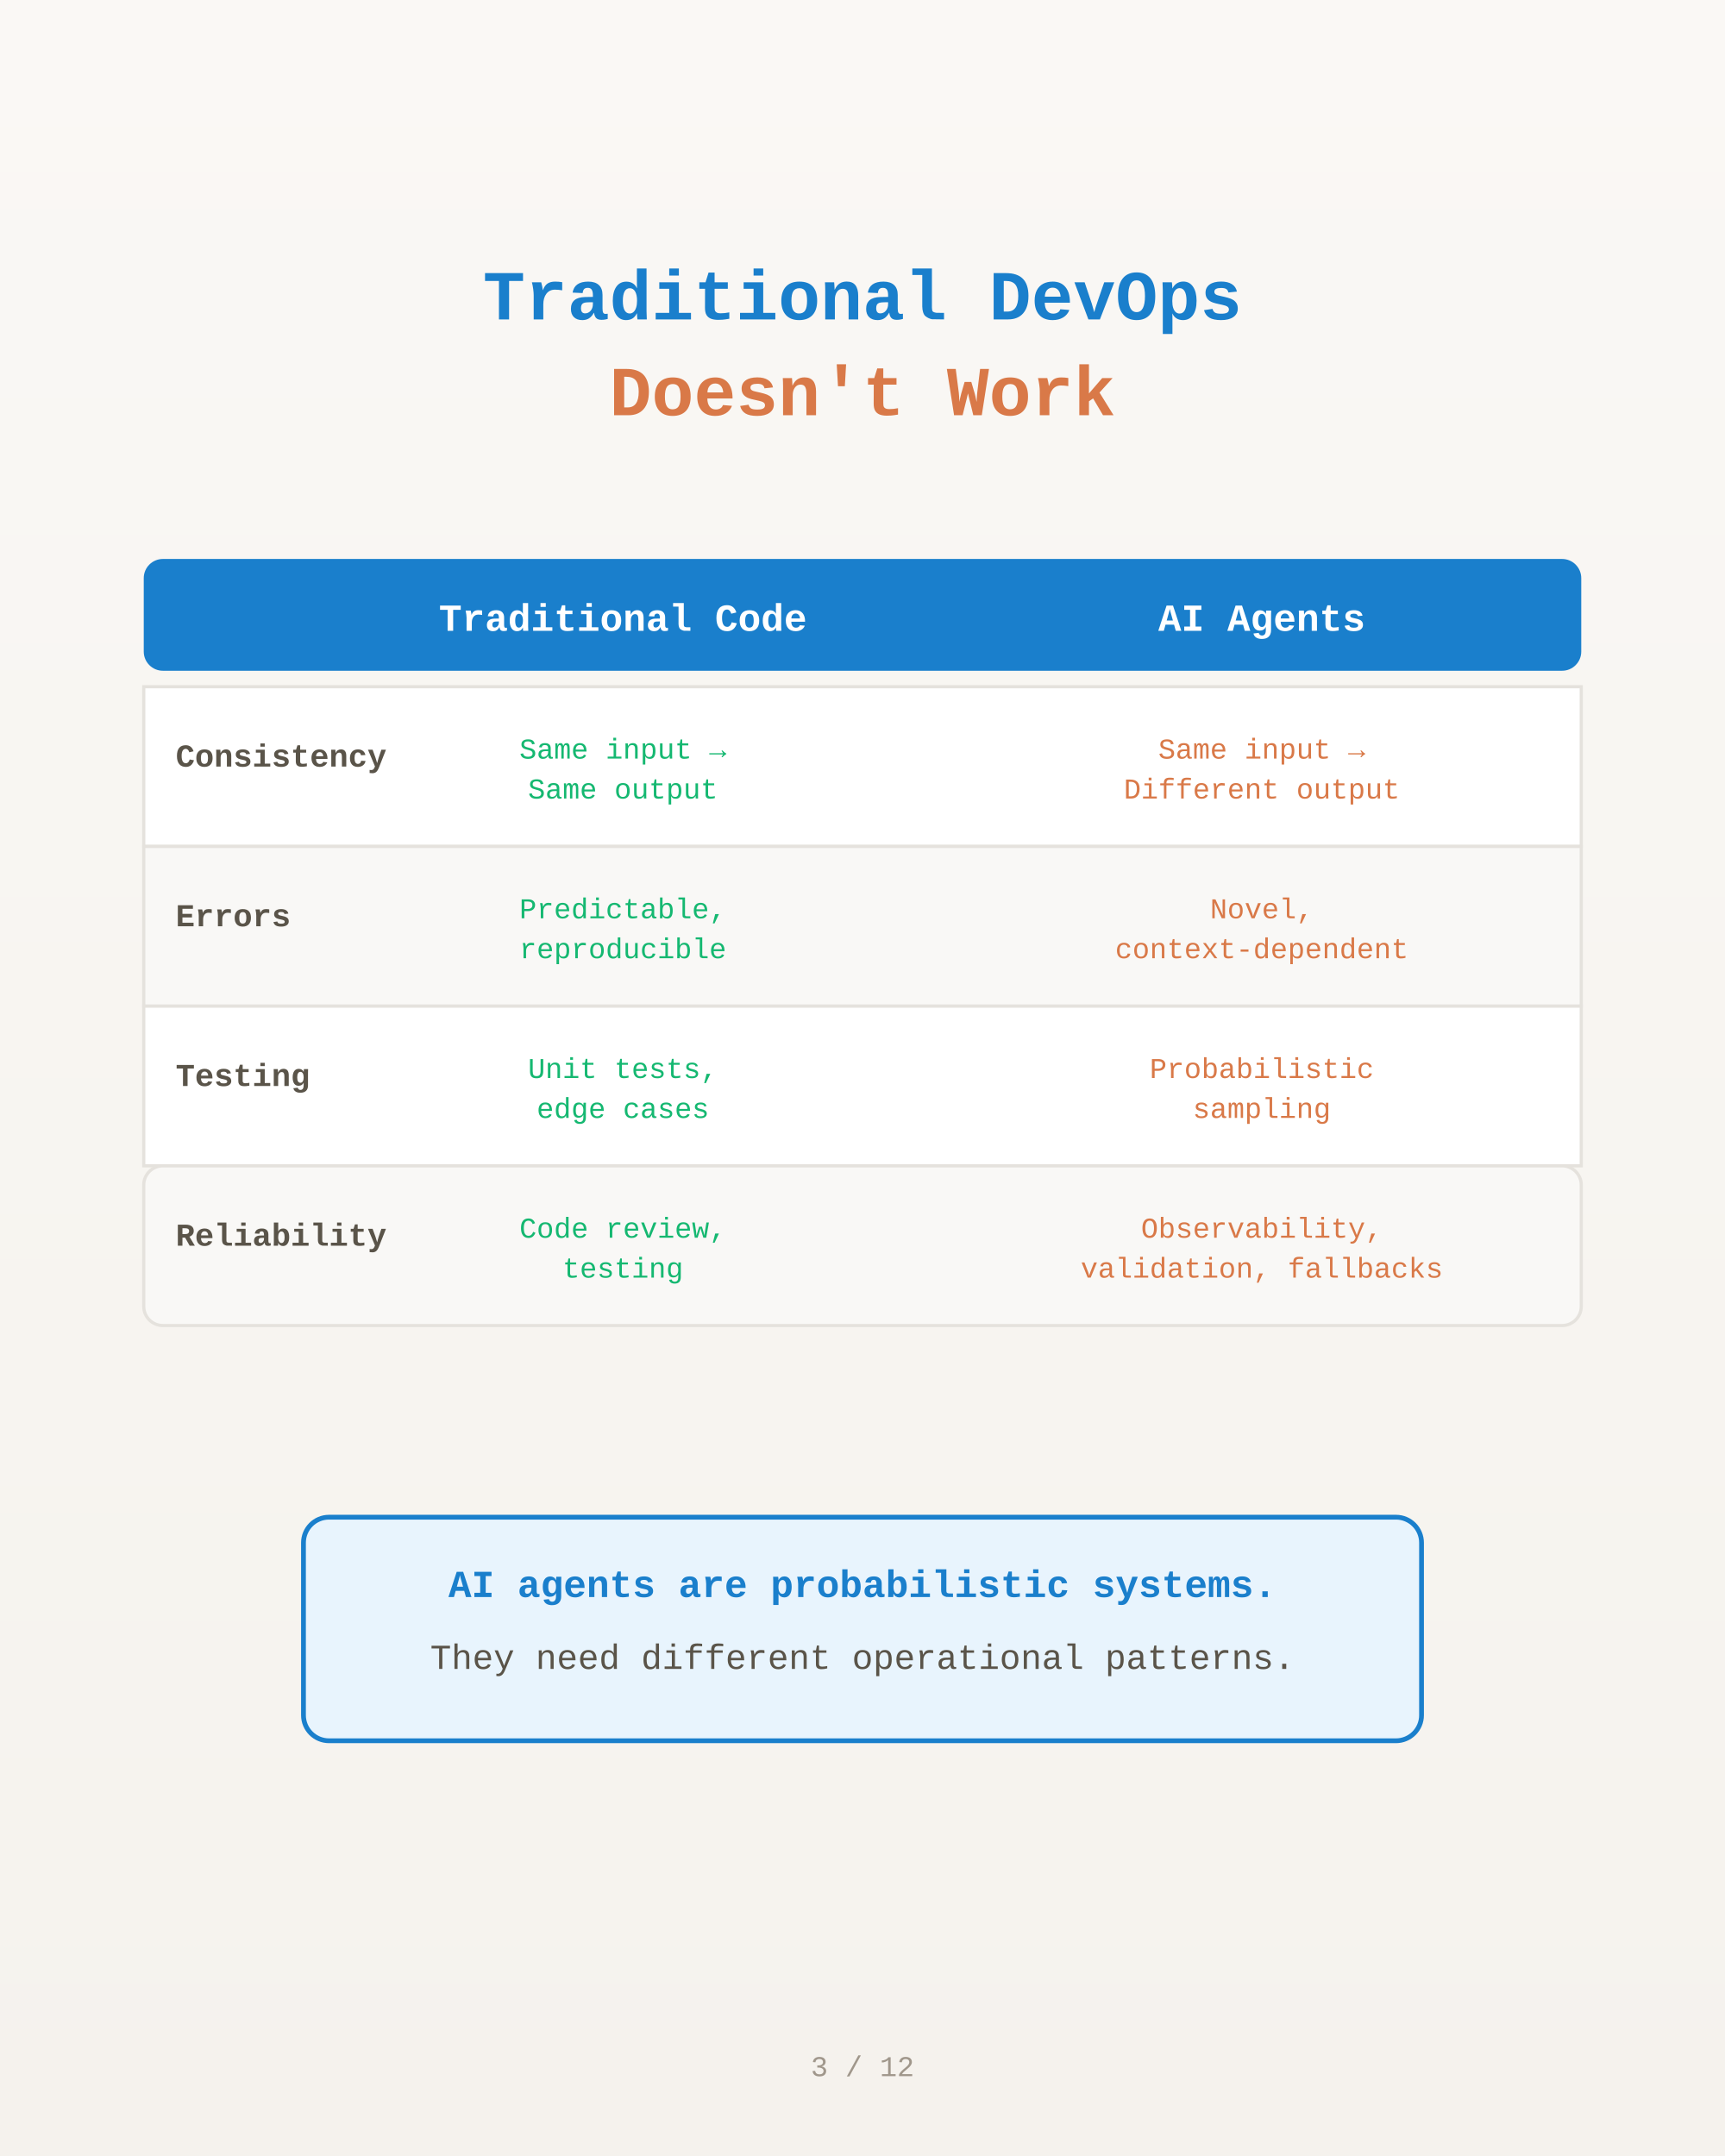
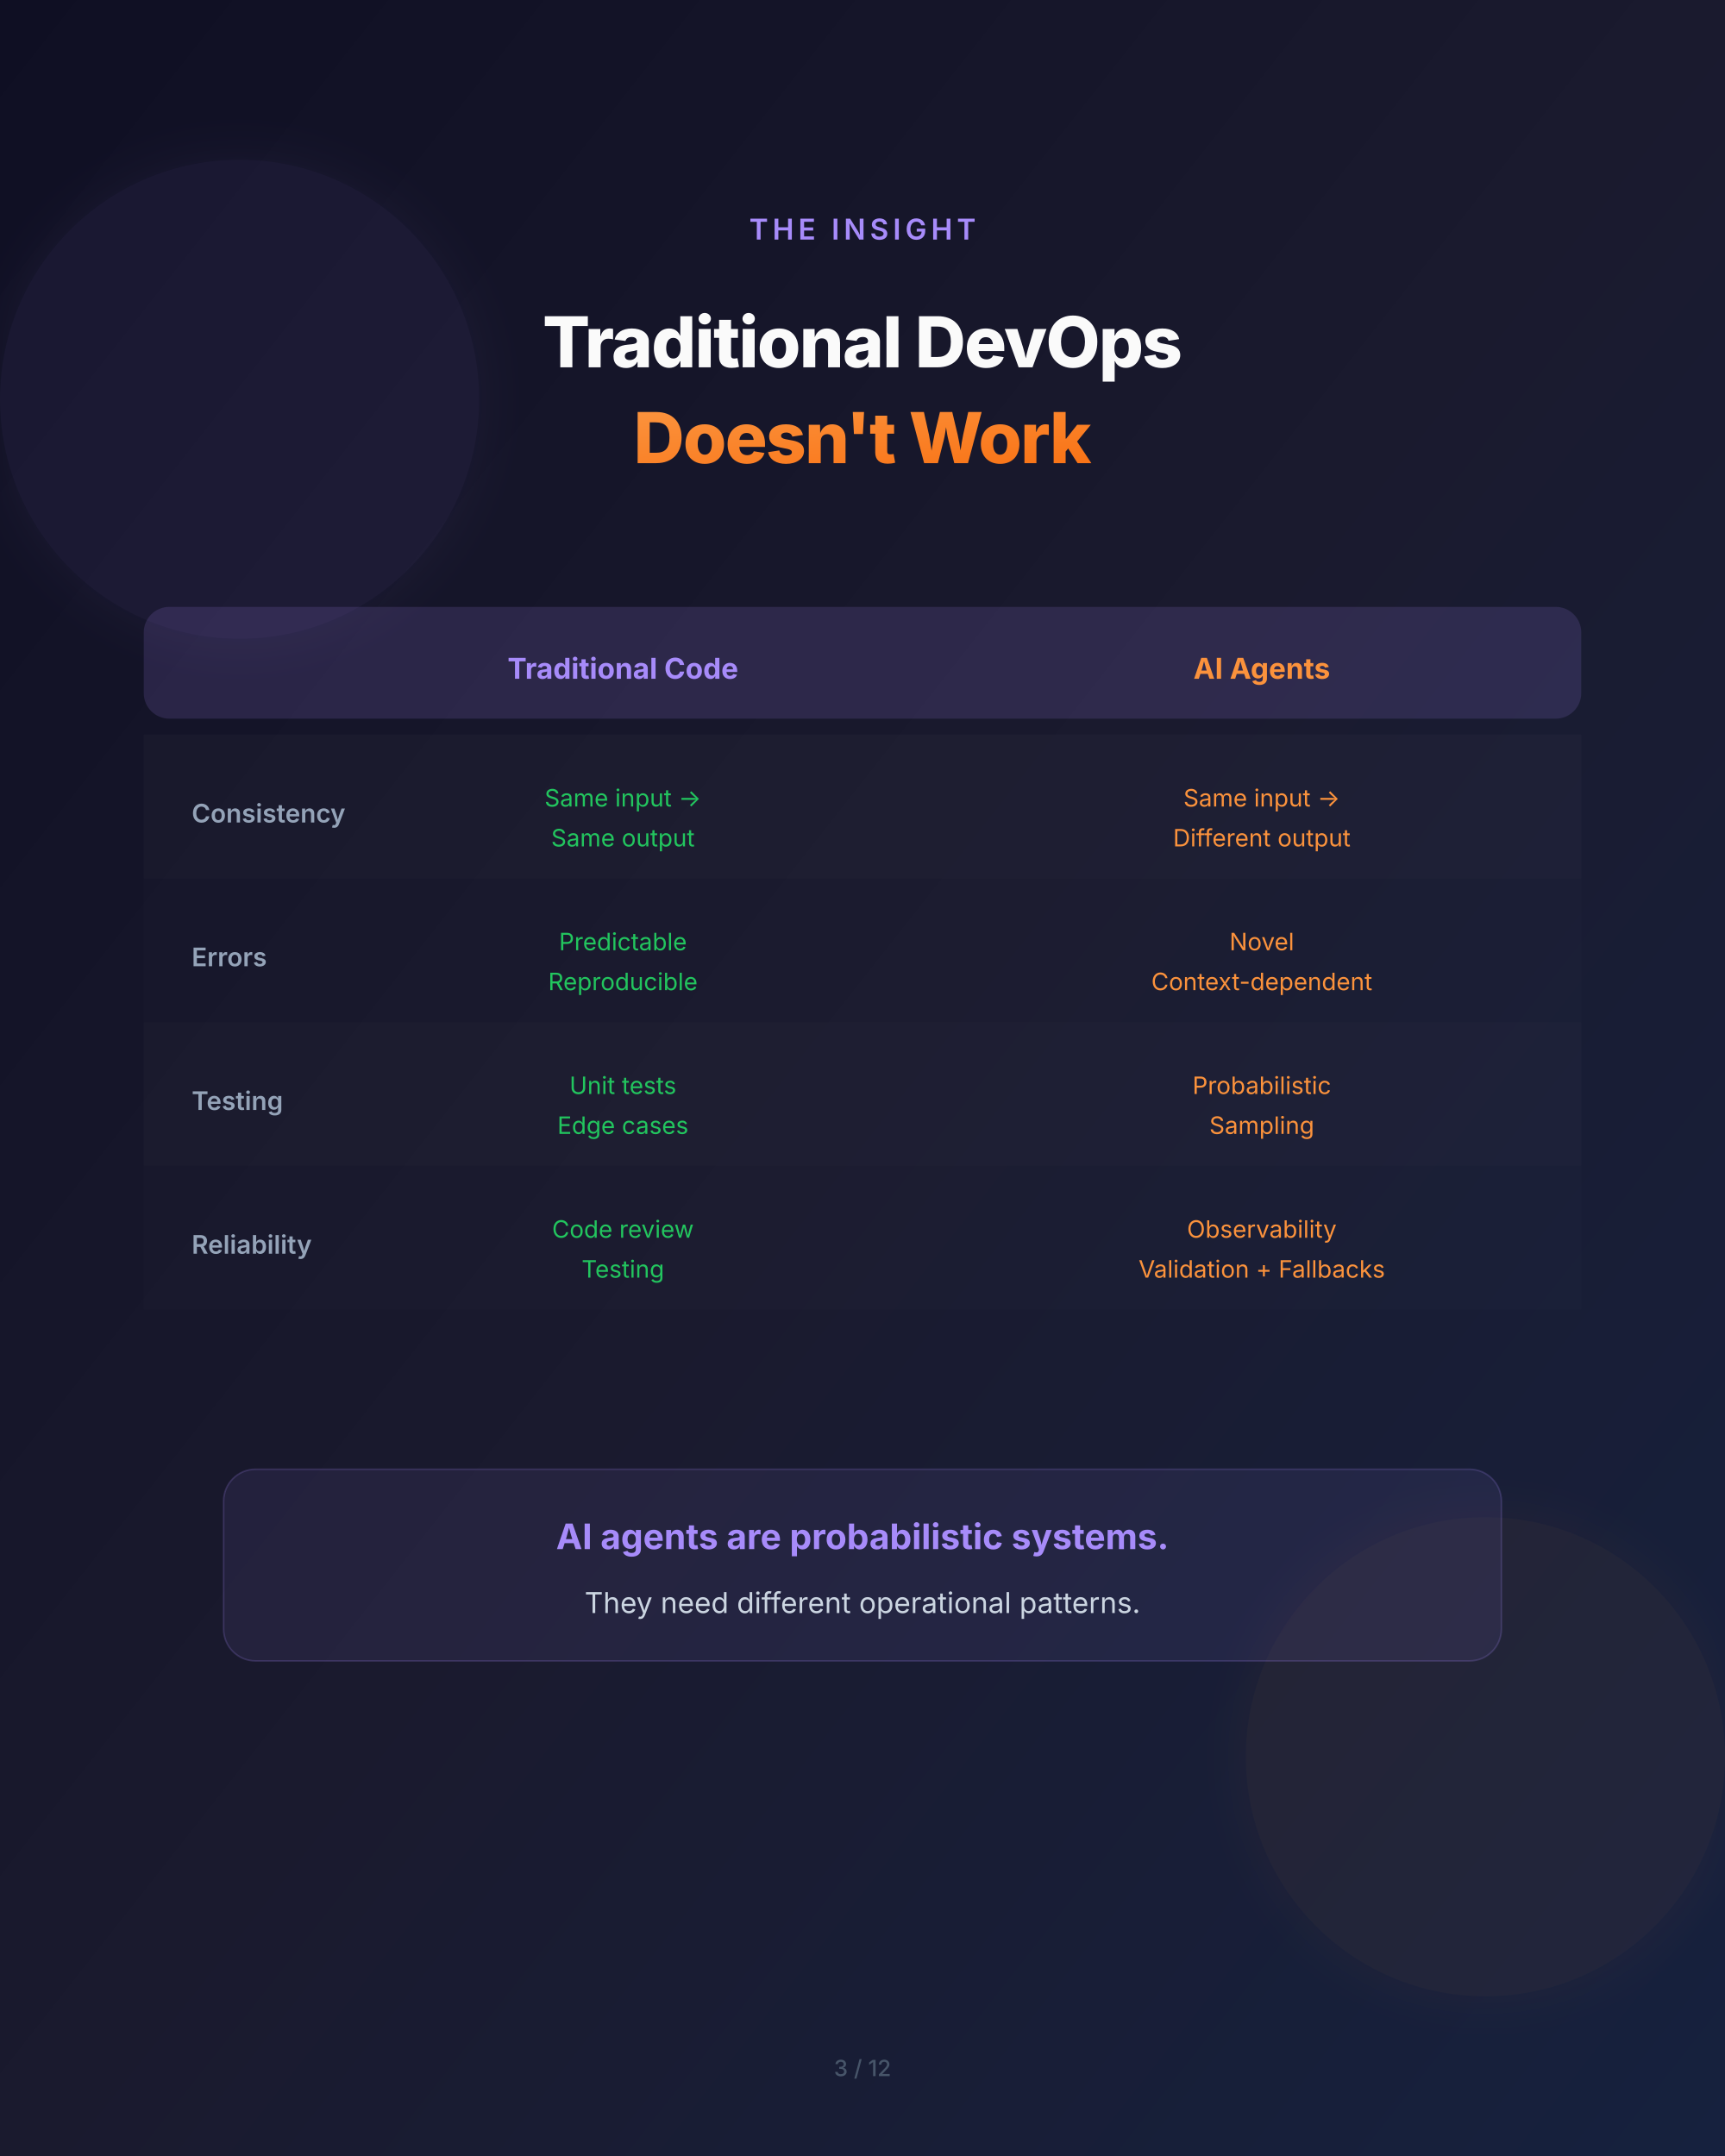
<svg xmlns="http://www.w3.org/2000/svg" viewBox="0 0 1080 1350">
  <defs>
-     <style>
-       text { font-family: 'Space Mono', 'Courier New', Courier, monospace; }
-     </style>
-     <linearGradient id="bg" x1="0%" y1="0%" x2="0%" y2="100%">
-       <stop offset="0%" style="stop-color:#FAF8F5" />
-       <stop offset="100%" style="stop-color:#F5F2ED" />
+     <linearGradient id="darkBg" x1="0%" y1="0%" x2="100%" y2="100%">
+       <stop offset="0%" style="stop-color:#0F0F23" />
+       <stop offset="50%" style="stop-color:#1a1a2e" />
+       <stop offset="100%" style="stop-color:#16213e" />
    </linearGradient>
+     <linearGradient id="purpleAccent" x1="0%" y1="0%" x2="100%" y2="100%">
+       <stop offset="0%" style="stop-color:#A78BFA" />
+       <stop offset="100%" style="stop-color:#818CF8" />
+     </linearGradient>
+     <linearGradient id="greenAccent" x1="0%" y1="0%" x2="100%" y2="100%">
+       <stop offset="0%" style="stop-color:#22C55E" />
+       <stop offset="100%" style="stop-color:#4ADE80" />
+     </linearGradient>
+     <linearGradient id="orangeAccent" x1="0%" y1="0%" x2="100%" y2="100%">
+       <stop offset="0%" style="stop-color:#FB923C" />
+       <stop offset="100%" style="stop-color:#F97316" />
+     </linearGradient>
+     <filter id="glow" x="-50%" y="-50%" width="200%" height="200%">
+       <feGaussianBlur stdDeviation="15" result="coloredBlur" />
+       <feMerge>
+         <feMergeNode in="coloredBlur" />
+         <feMergeNode in="SourceGraphic" />
+       </feMerge>
+     </filter>
  </defs>
-   <rect width="1080" height="1350" fill="url(#bg)" />
-   <g transform="translate(540, 200)">
-     <text x="0" y="0" text-anchor="middle" font-size="44" font-weight="700" fill="#1A7FCC">
-       Traditional DevOps
-     </text>
-     <text x="0" y="60" text-anchor="middle" font-size="44" font-weight="700" fill="#D97948">
-       Doesn't Work
-     </text>
+   <rect width="1080" height="1350" fill="url(#darkBg)" />
+   <ellipse cx="150" cy="250" rx="150" ry="150" fill="#A78BFA" opacity="0.06" filter="url(#glow)" />
+   <ellipse cx="930" cy="1100" rx="150" ry="150" fill="#FB923C" opacity="0.05" filter="url(#glow)" />
+   <text x="540" y="150" text-anchor="middle" font-family="Inter, -apple-system, sans-serif" font-size="18" font-weight="600" fill="#A78BFA" letter-spacing="0.15em">
+     THE INSIGHT
+   </text>
+   <text x="540" y="230" text-anchor="middle" font-family="Inter, -apple-system, sans-serif" font-size="44" font-weight="800" fill="#FAFAFA" letter-spacing="-0.02em">
+     Traditional DevOps
+   </text>
+   <text x="540" y="290" text-anchor="middle" font-family="Inter, -apple-system, sans-serif" font-size="44" font-weight="800" fill="url(#orangeAccent)" letter-spacing="-0.02em">
+     Doesn't Work
+   </text>
+   <g transform="translate(90, 380)">
+     <rect x="0" y="0" width="900" height="70" rx="16" fill="rgba(167,139,250,0.15)" />
+     <text x="300" y="45" text-anchor="middle" font-family="Inter, -apple-system, sans-serif" font-size="18" font-weight="700" fill="#A78BFA">Traditional Code</text>
+     <text x="700" y="45" text-anchor="middle" font-family="Inter, -apple-system, sans-serif" font-size="18" font-weight="700" fill="#FB923C">AI Agents</text>
+     <rect x="0" y="80" width="900" height="90" rx="0" fill="rgba(255,255,255,0.02)" />
+     <text x="30" y="135" font-family="Inter, -apple-system, sans-serif" font-size="16" font-weight="600" fill="#94A3B8">Consistency</text>
+     <text x="300" y="125" text-anchor="middle" font-family="Inter, -apple-system, sans-serif" font-size="15" fill="#22C55E">Same input →</text>
+     <text x="300" y="150" text-anchor="middle" font-family="Inter, -apple-system, sans-serif" font-size="15" fill="#22C55E">Same output</text>
+     <text x="700" y="125" text-anchor="middle" font-family="Inter, -apple-system, sans-serif" font-size="15" fill="#FB923C">Same input →</text>
+     <text x="700" y="150" text-anchor="middle" font-family="Inter, -apple-system, sans-serif" font-size="15" fill="#FB923C">Different output</text>
+     <rect x="0" y="170" width="900" height="90" fill="rgba(255,255,255,0.01)" />
+     <text x="30" y="225" font-family="Inter, -apple-system, sans-serif" font-size="16" font-weight="600" fill="#94A3B8">Errors</text>
+     <text x="300" y="215" text-anchor="middle" font-family="Inter, -apple-system, sans-serif" font-size="15" fill="#22C55E">Predictable</text>
+     <text x="300" y="240" text-anchor="middle" font-family="Inter, -apple-system, sans-serif" font-size="15" fill="#22C55E">Reproducible</text>
+     <text x="700" y="215" text-anchor="middle" font-family="Inter, -apple-system, sans-serif" font-size="15" fill="#FB923C">Novel</text>
+     <text x="700" y="240" text-anchor="middle" font-family="Inter, -apple-system, sans-serif" font-size="15" fill="#FB923C">Context-dependent</text>
+     <rect x="0" y="260" width="900" height="90" fill="rgba(255,255,255,0.02)" />
+     <text x="30" y="315" font-family="Inter, -apple-system, sans-serif" font-size="16" font-weight="600" fill="#94A3B8">Testing</text>
+     <text x="300" y="305" text-anchor="middle" font-family="Inter, -apple-system, sans-serif" font-size="15" fill="#22C55E">Unit tests</text>
+     <text x="300" y="330" text-anchor="middle" font-family="Inter, -apple-system, sans-serif" font-size="15" fill="#22C55E">Edge cases</text>
+     <text x="700" y="305" text-anchor="middle" font-family="Inter, -apple-system, sans-serif" font-size="15" fill="#FB923C">Probabilistic</text>
+     <text x="700" y="330" text-anchor="middle" font-family="Inter, -apple-system, sans-serif" font-size="15" fill="#FB923C">Sampling</text>
+     <rect x="0" y="350" width="900" height="90" rx="0 0 16 16" fill="rgba(255,255,255,0.01)" />
+     <text x="30" y="405" font-family="Inter, -apple-system, sans-serif" font-size="16" font-weight="600" fill="#94A3B8">Reliability</text>
+     <text x="300" y="395" text-anchor="middle" font-family="Inter, -apple-system, sans-serif" font-size="15" fill="#22C55E">Code review</text>
+     <text x="300" y="420" text-anchor="middle" font-family="Inter, -apple-system, sans-serif" font-size="15" fill="#22C55E">Testing</text>
+     <text x="700" y="395" text-anchor="middle" font-family="Inter, -apple-system, sans-serif" font-size="15" fill="#FB923C">Observability</text>
+     <text x="700" y="420" text-anchor="middle" font-family="Inter, -apple-system, sans-serif" font-size="15" fill="#FB923C">Validation + Fallbacks</text>
  </g>
-   <g transform="translate(90, 350)">
-     <rect x="0" y="0" width="900" height="70" rx="12" fill="#1A7FCC" />
-     <text x="300" y="45" text-anchor="middle" font-size="24" font-weight="700" fill="#FFFFFF">Traditional Code</text>
-     <text x="700" y="45" text-anchor="middle" font-size="24" font-weight="700" fill="#FFFFFF">AI Agents</text>
-     <rect x="0" y="80" width="900" height="100" rx="0" fill="#FFFFFF" stroke="#E5E2DD" stroke-width="2" />
-     <text x="20" y="130" font-size="20" font-weight="600" fill="#5A5449">Consistency</text>
-     <text x="300" y="125" text-anchor="middle" font-size="18" fill="#15B871">Same input →</text>
-     <text x="300" y="150" text-anchor="middle" font-size="18" fill="#15B871">Same output</text>
-     <text x="700" y="125" text-anchor="middle" font-size="18" fill="#D97948">Same input →</text>
-     <text x="700" y="150" text-anchor="middle" font-size="18" fill="#D97948">Different output</text>
-     <rect x="0" y="180" width="900" height="100" rx="0" fill="#F9F8F6" stroke="#E5E2DD" stroke-width="2" />
-     <text x="20" y="230" font-size="20" font-weight="600" fill="#5A5449">Errors</text>
-     <text x="300" y="225" text-anchor="middle" font-size="18" fill="#15B871">Predictable,</text>
-     <text x="300" y="250" text-anchor="middle" font-size="18" fill="#15B871">reproducible</text>
-     <text x="700" y="225" text-anchor="middle" font-size="18" fill="#D97948">Novel,</text>
-     <text x="700" y="250" text-anchor="middle" font-size="18" fill="#D97948">context-dependent</text>
-     <rect x="0" y="280" width="900" height="100" rx="0" fill="#FFFFFF" stroke="#E5E2DD" stroke-width="2" />
-     <text x="20" y="330" font-size="20" font-weight="600" fill="#5A5449">Testing</text>
-     <text x="300" y="325" text-anchor="middle" font-size="18" fill="#15B871">Unit tests,</text>
-     <text x="300" y="350" text-anchor="middle" font-size="18" fill="#15B871">edge cases</text>
-     <text x="700" y="325" text-anchor="middle" font-size="18" fill="#D97948">Probabilistic</text>
-     <text x="700" y="350" text-anchor="middle" font-size="18" fill="#D97948">sampling</text>
-     <rect x="0" y="380" width="900" height="100" rx="12" fill="#F9F8F6" stroke="#E5E2DD" stroke-width="2" />
-     <text x="20" y="430" font-size="20" font-weight="600" fill="#5A5449">Reliability</text>
-     <text x="300" y="425" text-anchor="middle" font-size="18" fill="#15B871">Code review,</text>
-     <text x="300" y="450" text-anchor="middle" font-size="18" fill="#15B871">testing</text>
-     <text x="700" y="425" text-anchor="middle" font-size="18" fill="#D97948">Observability,</text>
-     <text x="700" y="450" text-anchor="middle" font-size="18" fill="#D97948">validation, fallbacks</text>
-   </g>
-   <g transform="translate(540, 1000)">
-     <rect x="-350" y="-50" width="700" height="140" rx="16" fill="#E8F4FD" stroke="#1A7FCC" stroke-width="3" />
-     <text x="0" y="0" text-anchor="middle" font-size="24" font-weight="700" fill="#1A7FCC">
+   <g transform="translate(540, 980)">
+     <rect x="-400" y="-60" width="800" height="120" rx="20" fill="rgba(167,139,250,0.08)" stroke="rgba(167,139,250,0.2)" stroke-width="1" />
+     <text x="0" y="-10" text-anchor="middle" font-family="Inter, -apple-system, sans-serif" font-size="22" font-weight="700" fill="#A78BFA">
      AI agents are probabilistic systems.
    </text>
-     <text x="0" y="45" text-anchor="middle" font-size="22" fill="#5A5449">
+     <text x="0" y="30" text-anchor="middle" font-family="Inter, -apple-system, sans-serif" font-size="18" fill="#CBD5E1">
      They need different operational patterns.
    </text>
  </g>
-   <text x="540" y="1300" text-anchor="middle" font-size="18" fill="#A0978B">3 / 12</text>
+   <text x="540" y="1300" text-anchor="middle" font-family="Inter, -apple-system, sans-serif" font-size="14" font-weight="500" fill="#475569">3 / 12</text>
</svg>
